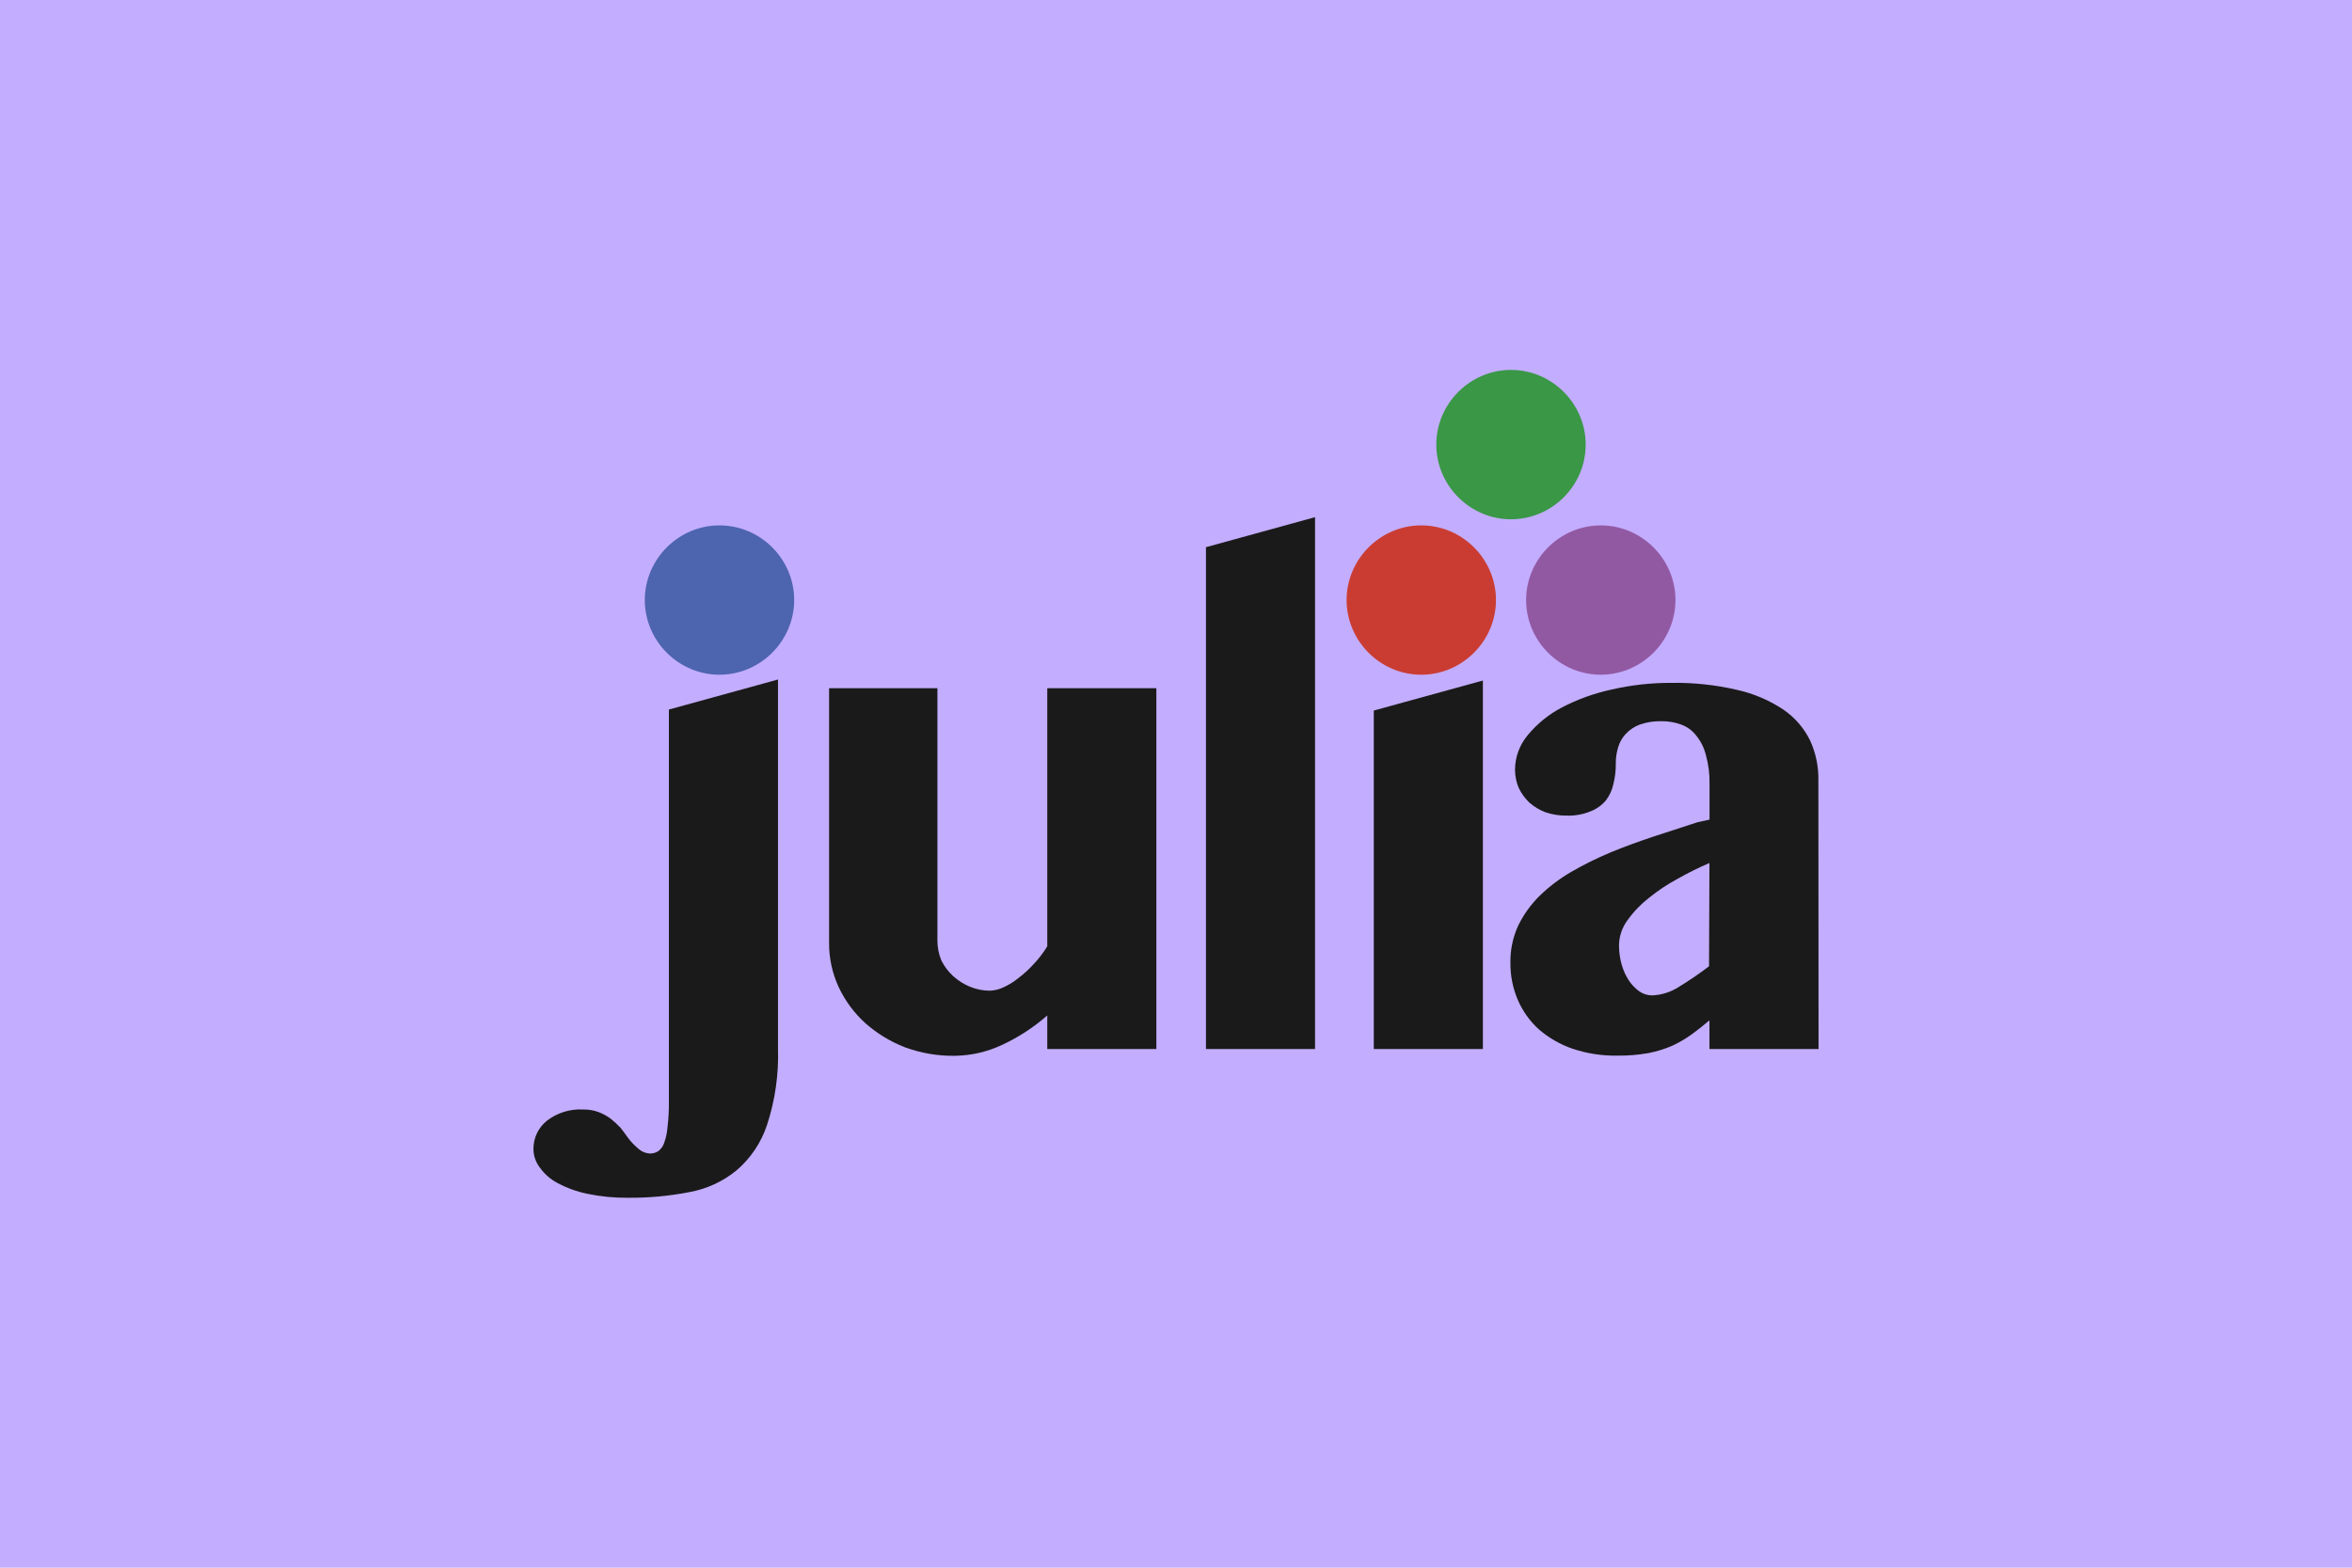
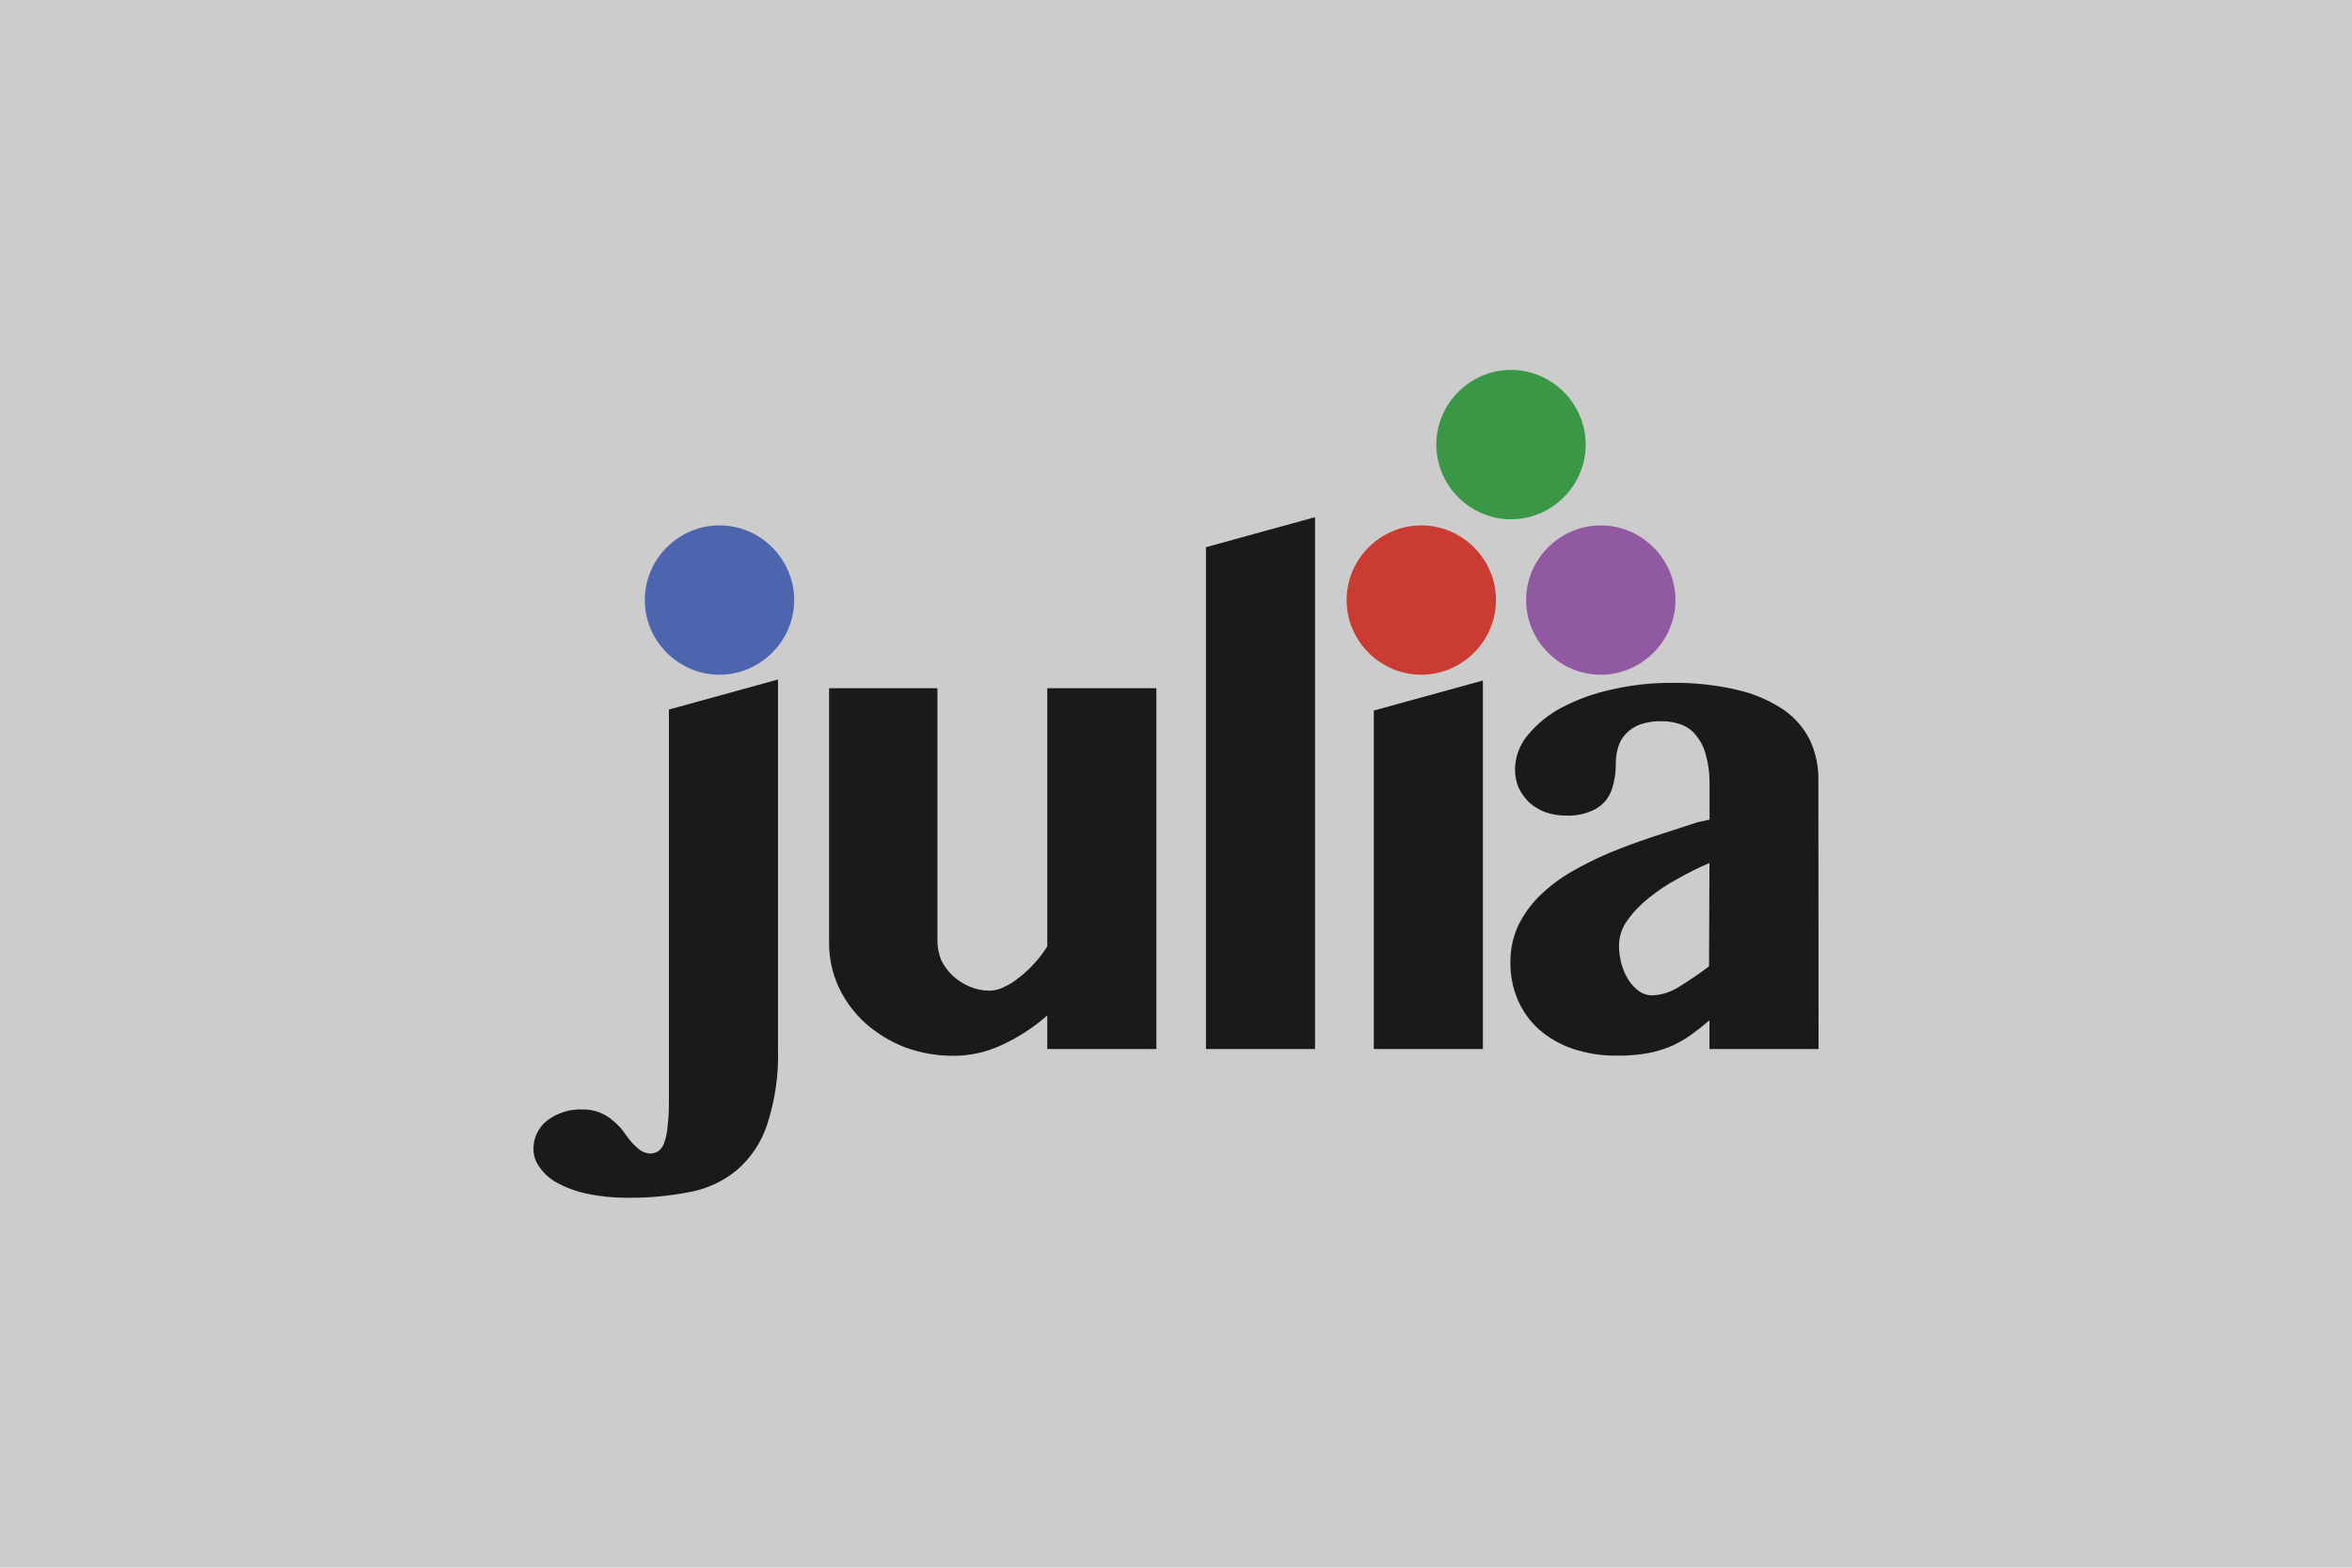
- <svg xmlns="http://www.w3.org/2000/svg" width="100%" height="100%" viewBox="0 0 2400 1600" version="1.1" xml:space="preserve" style="fill-rule:evenodd;clip-rule:evenodd;stroke-linejoin:round;stroke-miterlimit:2;">
-   <rect x="0" y="0" width="2400" height="1600" style="fill:rgb(195,173,255);" />
-   <g transform="matrix(8.56288,0,0,8.56288,544.342,377.544)">
+ <svg xmlns="http://www.w3.org/2000/svg" width="100%" height="100%" viewBox="0 0 2400 1600" version="1.1" xml:space="preserve" style="fill-rule:evenodd;clip-rule:evenodd;stroke-linejoin:round;stroke-miterlimit:2;" id="svg177">
+   <defs id="defs181" />
+   <rect x="0" y="0" width="2400" height="1600" style="fill:#cccccc" id="rect153" />
+   <g transform="matrix(8.56288,0,0,8.56288,544.342,377.544)" id="g175">
    <g id="Layer_2">
      <g id="Layer_1-2">
        <g id="layer1">
          <g id="g3855">
            <g id="g945">
              <g id="g984">
                <g id="g920">
                  <path id="path3804" d="M93.14,80.94L80.14,80.94L80.14,21.13L93.14,17.55L93.14,80.94Z" style="fill:rgb(26,26,26);fill-rule:nonzero;" />
                  <g id="g898">
                    <g id="g893">
                      <path id="path19" d="M22.17,36.33C17.288,36.33 13.27,32.312 13.27,27.43C13.27,22.548 17.288,18.53 22.17,18.53C27.052,18.53 31.07,22.548 31.07,27.43C31.065,32.31 27.05,36.325 22.17,36.33Z" style="fill:rgb(77,100,174);fill-rule:nonzero;" />
                    </g>
                    <path id="path3819" d="M29.14,80.83C29.246,83.94 28.802,87.044 27.83,90C27.138,92.096 25.886,93.963 24.21,95.4C22.583,96.734 20.641,97.629 18.57,98C16.159,98.468 13.706,98.693 11.25,98.67C9.634,98.687 8.022,98.529 6.44,98.2C5.205,97.95 4.012,97.523 2.9,96.93C2.048,96.49 1.314,95.852 0.76,95.07C0.274,94.443 0.006,93.673 0,92.88C-0.019,91.57 0.569,90.321 1.59,89.5C2.823,88.543 4.361,88.063 5.92,88.15C6.558,88.136 7.193,88.245 7.79,88.47C8.3,88.667 8.782,88.933 9.22,89.26C9.63,89.591 10.017,89.948 10.38,90.33C10.69,90.73 10.97,91.1 11.21,91.45C11.637,92.036 12.145,92.558 12.72,93C13.06,93.234 13.458,93.372 13.87,93.4C14.223,93.404 14.57,93.307 14.87,93.12C15.205,92.869 15.454,92.519 15.58,92.12C15.8,91.505 15.934,90.862 15.98,90.21C16.101,89.195 16.154,88.172 16.14,87.15L16.14,40.48L29.14,36.9L29.14,80.83Z" style="fill:rgb(26,26,26);fill-rule:nonzero;" />
                  </g>
                  <path id="path3802" d="M48.14,37.94L48.14,68C48.135,68.82 48.295,69.633 48.61,70.39C48.958,71.085 49.429,71.712 50,72.24C50.59,72.774 51.266,73.203 52,73.51C52.759,73.83 53.576,73.993 54.4,73.99C54.958,73.965 55.505,73.829 56.01,73.59C56.655,73.294 57.26,72.918 57.81,72.47C58.463,71.974 59.069,71.418 59.62,70.81C60.228,70.164 60.767,69.457 61.23,68.7L61.23,37.94L74.23,37.94L74.23,80.94L61.23,80.94L61.23,76.94C59.6,78.373 57.771,79.562 55.8,80.47C54.049,81.289 52.143,81.725 50.21,81.75C48.199,81.779 46.199,81.44 44.31,80.75C42.563,80.08 40.95,79.101 39.55,77.86C38.221,76.657 37.143,75.202 36.38,73.58C35.612,71.923 35.219,70.116 35.23,68.29L35.23,37.94L48.14,37.94Z" style="fill:rgb(26,26,26);fill-rule:nonzero;" />
                  <g id="g905">
                    <g id="g890">
                      <path id="path13" d="M105.79,36.33C100.911,36.325 96.9,32.309 96.9,27.43C96.9,22.548 100.918,18.53 105.8,18.53C110.682,18.53 114.7,22.548 114.7,27.43C114.695,32.314 110.674,36.33 105.79,36.33Z" style="fill:rgb(202,60,50);fill-rule:nonzero;" />
                      <path id="path25" d="M127.18,36.33C122.301,36.325 118.29,32.309 118.29,27.43C118.29,22.548 122.308,18.53 127.19,18.53C132.072,18.53 136.09,22.548 136.09,27.43C136.085,32.314 132.064,36.33 127.18,36.33Z" style="fill:rgb(146,89,163);fill-rule:nonzero;" />
                      <path id="path31" d="M116.49,17.8C111.608,17.8 107.59,13.782 107.59,8.9C107.59,4.018 111.608,0 116.49,0C121.372,0 125.39,4.018 125.39,8.9C125.39,8.903 125.39,8.907 125.39,8.91C125.39,13.787 121.377,17.8 116.5,17.8C116.497,17.8 116.493,17.8 116.49,17.8Z" style="fill:rgb(57,151,70);fill-rule:nonzero;" />
                    </g>
                    <path id="path3823" d="M100.14,40.6L113.14,37.02L113.14,80.94L100.14,80.94L100.14,40.6Z" style="fill:rgb(26,26,26);fill-rule:nonzero;" />
                  </g>
                  <path id="path3808" d="M140.14,58.77C138.849,59.323 137.591,59.947 136.37,60.64C135.146,61.295 133.988,62.065 132.91,62.94C131.935,63.702 131.076,64.601 130.36,65.61C129.73,66.463 129.381,67.49 129.36,68.55C129.358,69.341 129.465,70.129 129.68,70.89C129.872,71.567 130.166,72.211 130.55,72.8C130.884,73.291 131.3,73.721 131.78,74.07C132.223,74.379 132.75,74.546 133.29,74.55C134.42,74.508 135.519,74.163 136.47,73.55C137.72,72.791 138.928,71.967 140.09,71.08L140.14,58.77ZM153.14,80.94L140.14,80.94L140.14,77.52C139.43,78.13 138.72,78.69 138.03,79.19C137.307,79.711 136.537,80.163 135.73,80.54C134.825,80.935 133.879,81.23 132.91,81.42C131.663,81.644 130.397,81.748 129.13,81.73C127.319,81.757 125.517,81.476 123.8,80.9C122.332,80.391 120.974,79.607 119.8,78.59C118.721,77.606 117.865,76.402 117.29,75.06C116.705,73.678 116.409,72.191 116.42,70.69C116.392,69.167 116.703,67.658 117.33,66.27C117.973,64.945 118.836,63.738 119.88,62.7C121.015,61.596 122.281,60.636 123.65,59.84C125.149,58.971 126.702,58.199 128.3,57.53C129.97,56.84 131.7,56.21 133.47,55.62L138.72,53.91L140.15,53.6L140.15,49.34C140.173,48.175 140.025,47.012 139.71,45.89C139.504,45.044 139.111,44.254 138.56,43.58C138.099,42.983 137.478,42.529 136.77,42.27C136.021,41.996 135.228,41.861 134.43,41.87C133.55,41.848 132.673,41.983 131.84,42.27C131.205,42.506 130.633,42.886 130.17,43.38C129.746,43.831 129.434,44.376 129.26,44.97C129.063,45.618 128.969,46.293 128.98,46.97C128.985,47.762 128.891,48.551 128.7,49.32C128.554,50.047 128.242,50.732 127.79,51.32C127.309,51.889 126.694,52.329 126,52.6C125.083,52.982 124.093,53.159 123.1,53.12C122.247,53.13 121.398,52.995 120.59,52.72C119.889,52.456 119.241,52.066 118.68,51.57C118.154,51.068 117.724,50.475 117.41,49.82C117.119,49.13 116.969,48.389 116.97,47.64C116.978,46.139 117.513,44.688 118.48,43.54C119.599,42.179 120.979,41.057 122.54,40.24C124.408,39.264 126.399,38.544 128.46,38.1C130.795,37.56 133.184,37.291 135.58,37.3C138.228,37.255 140.871,37.538 143.45,38.14C145.408,38.577 147.269,39.37 148.94,40.48C150.297,41.406 151.393,42.667 152.12,44.14C152.815,45.646 153.157,47.292 153.12,48.95L153.14,80.94Z" style="fill:rgb(26,26,26);fill-rule:nonzero;" />
                </g>
              </g>
            </g>
          </g>
        </g>
      </g>
    </g>
  </g>
</svg>
